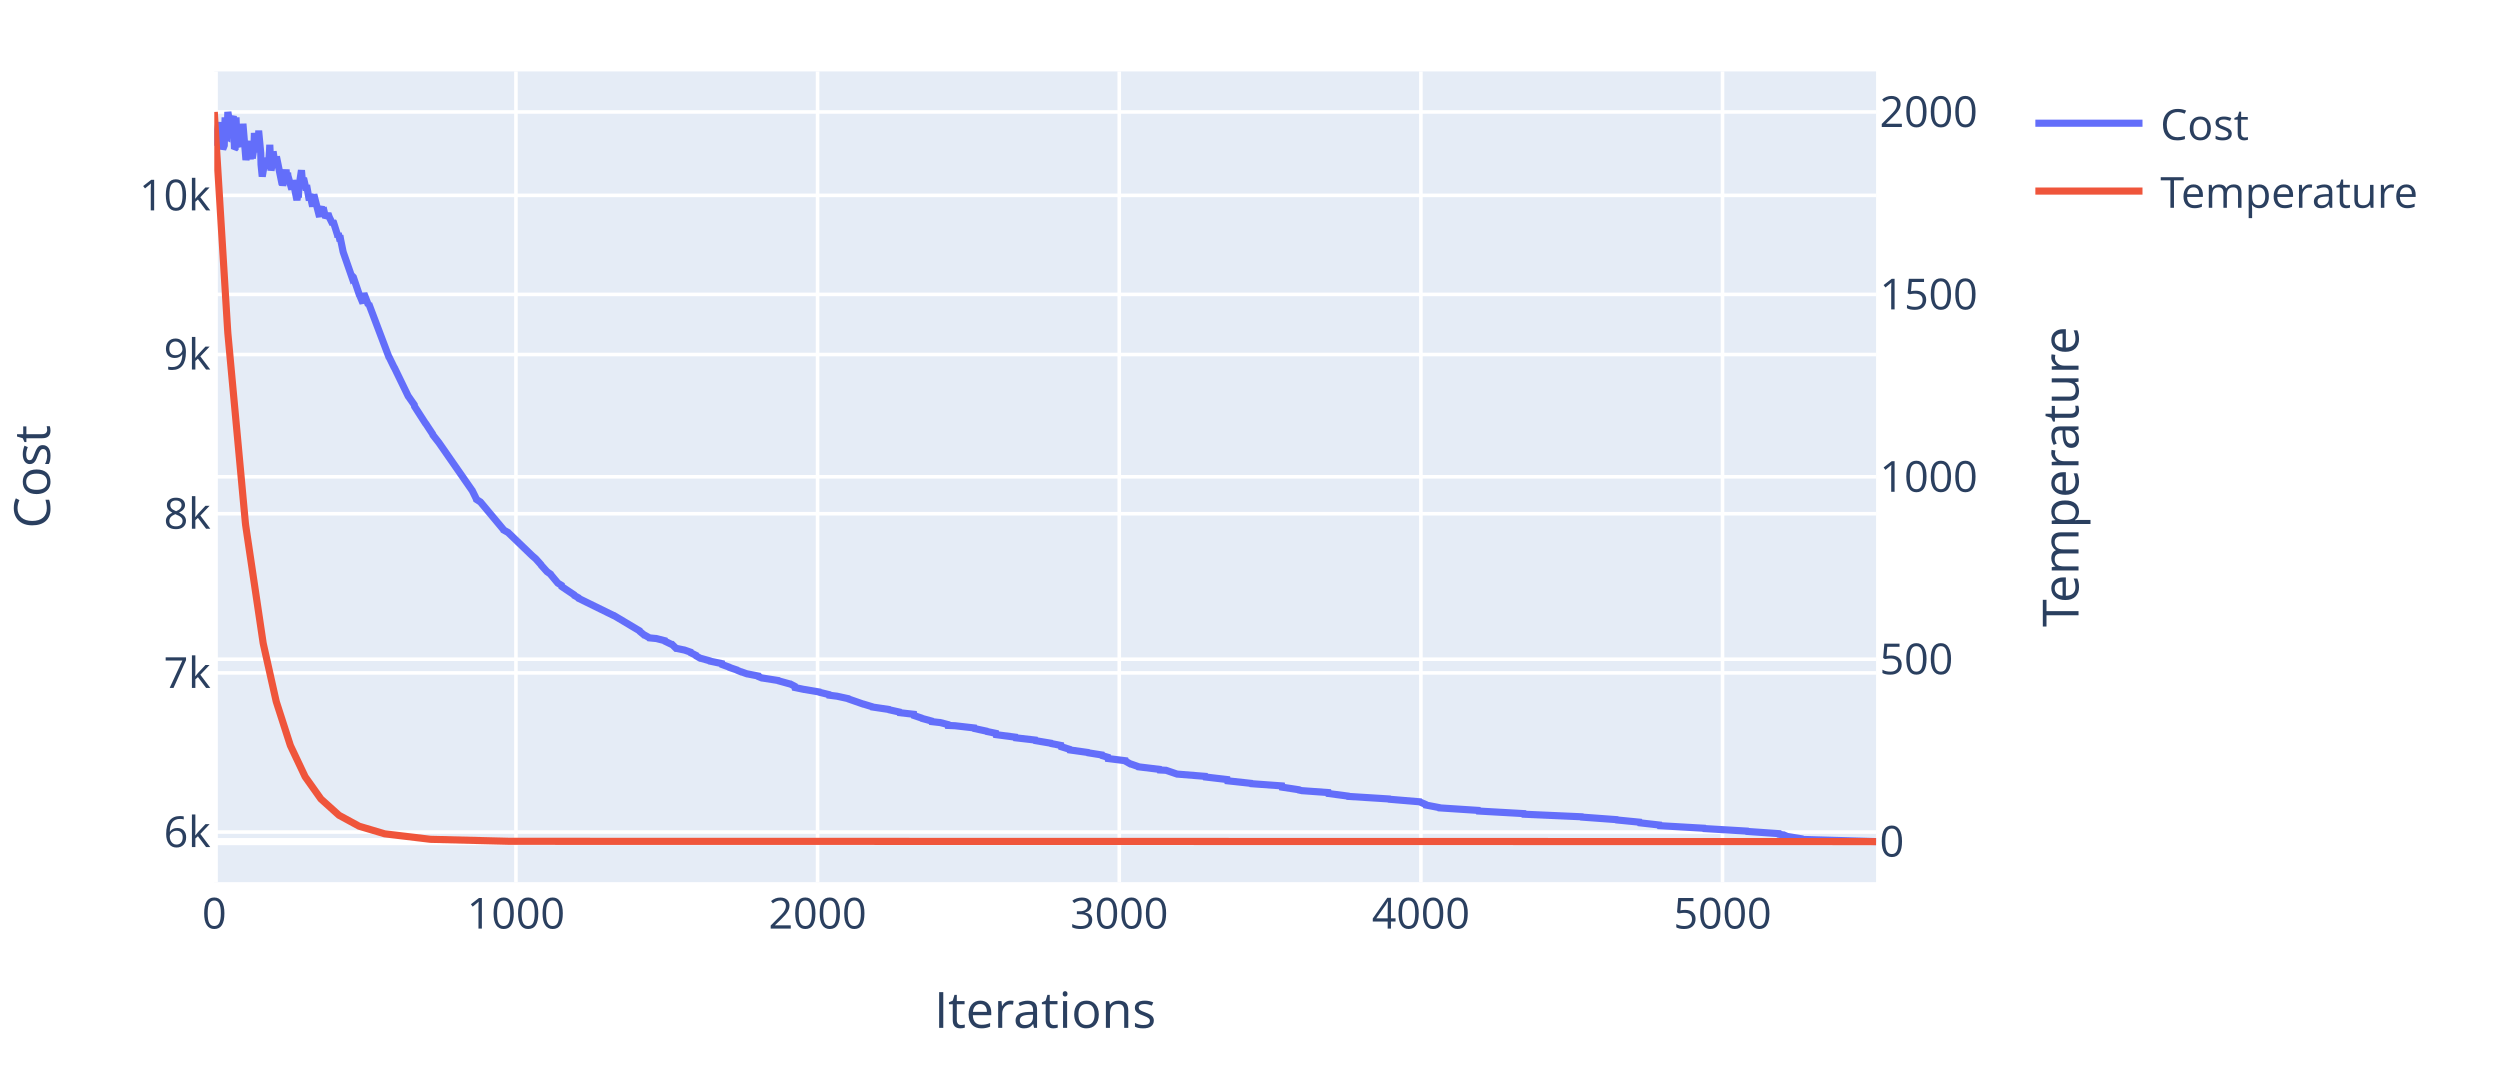
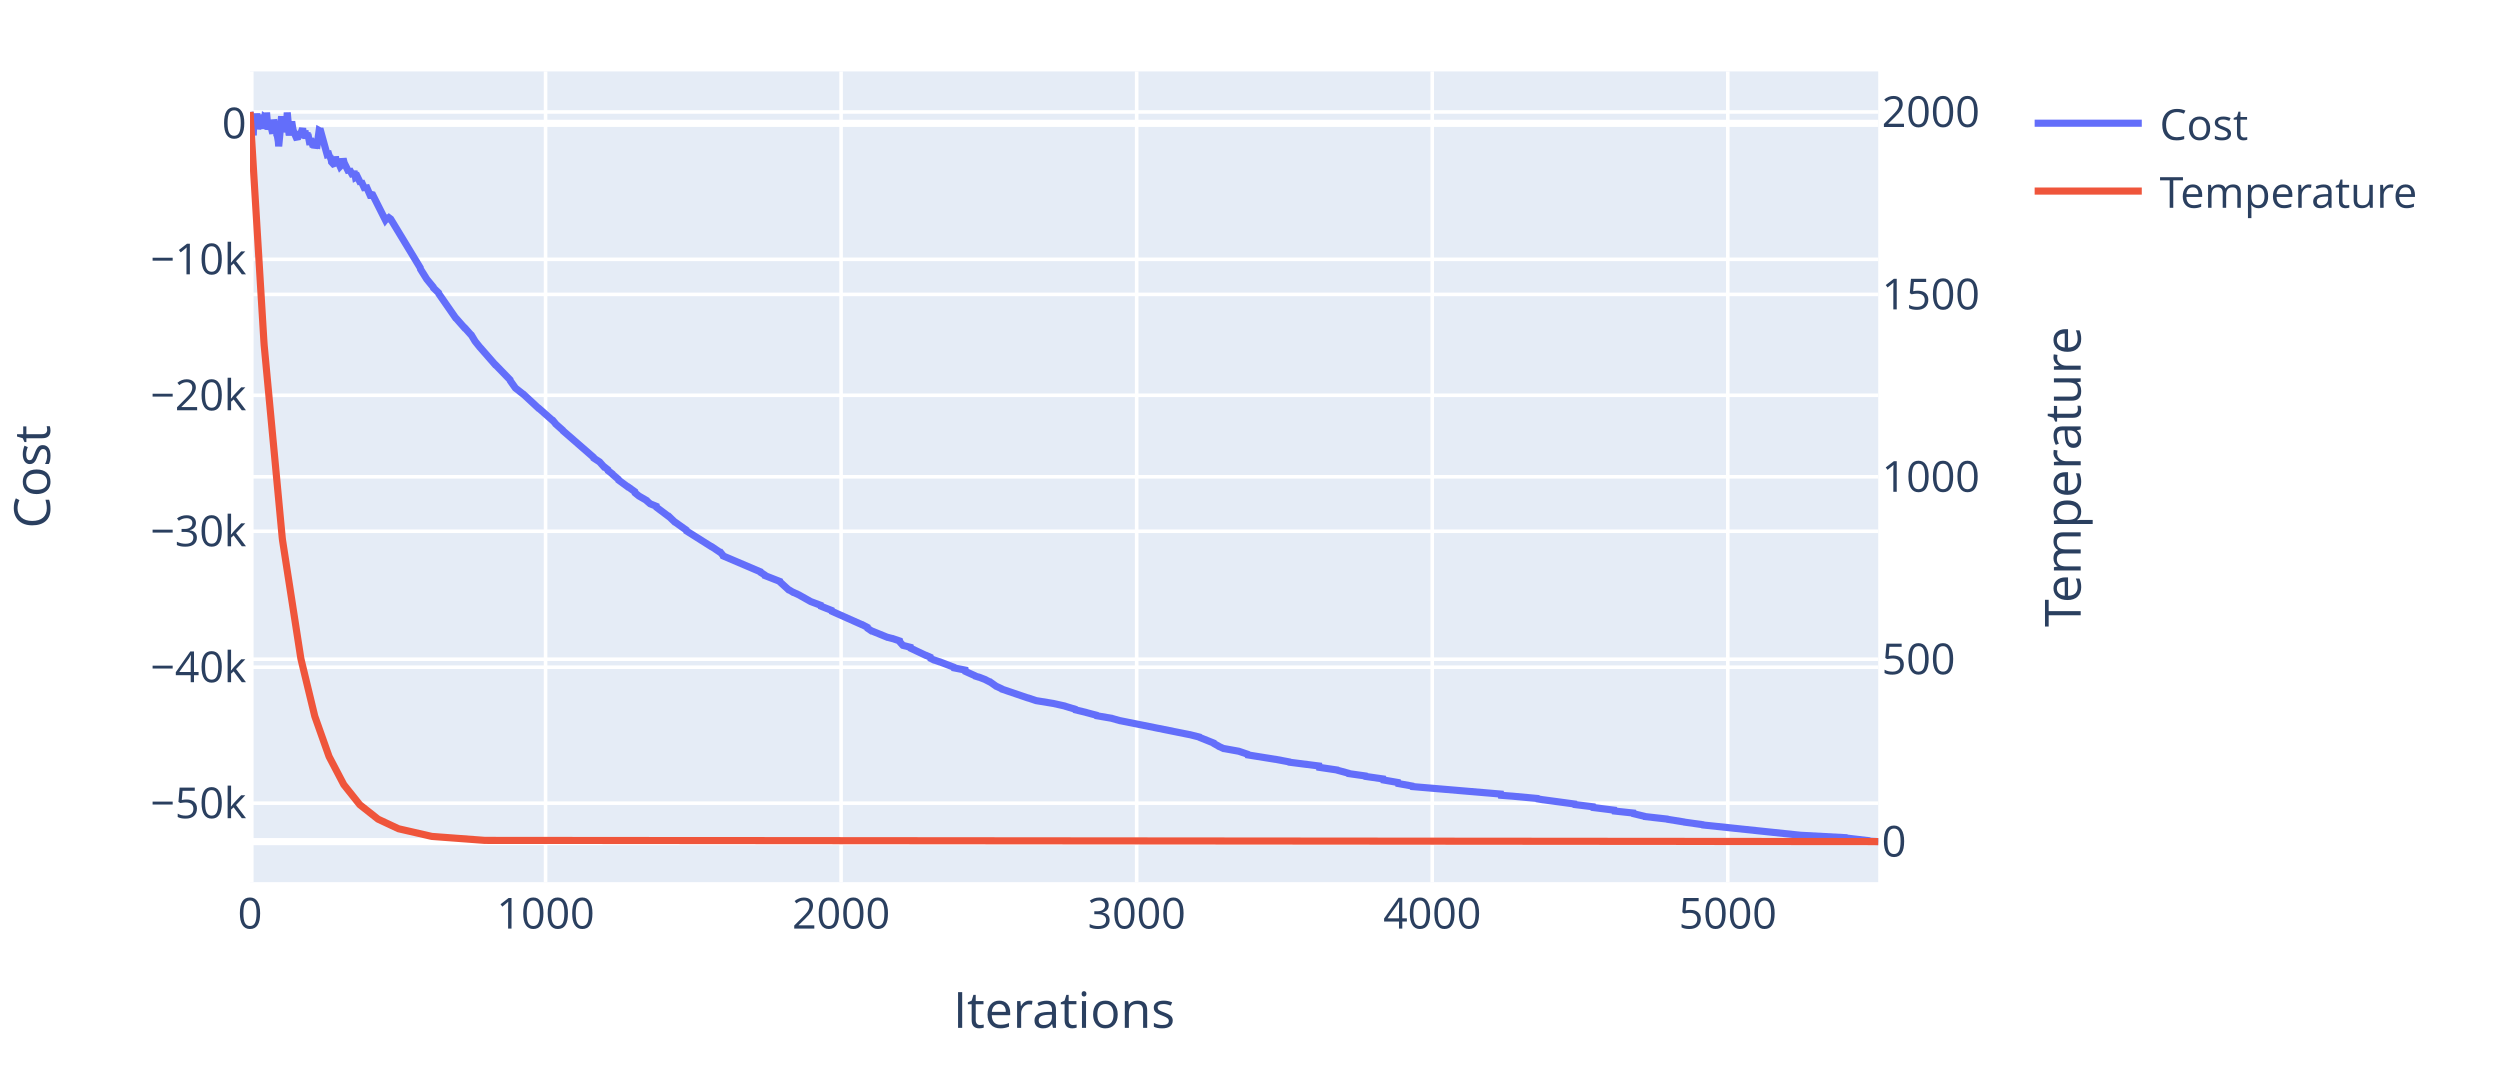
<svg xmlns="http://www.w3.org/2000/svg" class="main-svg" width="700" height="300" style="" viewBox="0 0 700 300">
  <rect x="0" y="0" width="700" height="300" style="fill: rgb(255, 255, 255); fill-opacity: 1;" />
-   <defs id="defs-30b057">
+   <defs id="defs-5cbf61">
    <g class="clips">
-       <clipPath id="clip30b057xyplot" class="plotclip">
-         <rect width="465.3" height="227" />
-       </clipPath>
-       <clipPath id="clip30b057xy2plot" class="plotclip">
-         <rect width="465.3" height="227" />
-       </clipPath>
-       <clipPath class="axesclip" id="clip30b057x">
-         <rect x="60" y="0" width="465.3" height="300" />
-       </clipPath>
-       <clipPath class="axesclip" id="clip30b057y">
+       <clipPath id="clip5cbf61xyplot" class="plotclip">
+         <rect width="455.9" height="227" />
+       </clipPath>
+       <clipPath id="clip5cbf61xy2plot" class="plotclip">
+         <rect width="455.9" height="227" />
+       </clipPath>
+       <clipPath class="axesclip" id="clip5cbf61x">
+         <rect x="70" y="0" width="455.9" height="300" />
+       </clipPath>
+       <clipPath class="axesclip" id="clip5cbf61y">
        <rect x="0" y="20" width="700" height="227" />
      </clipPath>
-       <clipPath class="axesclip" id="clip30b057xy">
-         <rect x="60" y="20" width="465.3" height="227" />
-       </clipPath>
-       <clipPath class="axesclip" id="clip30b057y2">
+       <clipPath class="axesclip" id="clip5cbf61xy">
+         <rect x="70" y="20" width="455.9" height="227" />
+       </clipPath>
+       <clipPath class="axesclip" id="clip5cbf61y2">
        <rect x="0" y="20" width="700" height="227" />
      </clipPath>
-       <clipPath class="axesclip" id="clip30b057xy2">
-         <rect x="60" y="20" width="465.3" height="227" />
+       <clipPath class="axesclip" id="clip5cbf61xy2">
+         <rect x="70" y="20" width="455.9" height="227" />
      </clipPath>
    </g>
    <g class="gradients" />
    <g class="patterns" />
  </defs>
  <g class="bglayer">
-     <rect class="bg" x="60" y="20" width="465.3" height="227" style="fill: rgb(229, 236, 246); fill-opacity: 1; stroke-width: 0;" />
+     <rect class="bg" x="70" y="20" width="455.9" height="227" style="fill: rgb(229, 236, 246); fill-opacity: 1; stroke-width: 0;" />
  </g>
  <g class="layer-below">
    <g class="imagelayer" />
    <g class="shapelayer" />
  </g>
  <g class="cartesianlayer">
    <g class="subplot xy">
      <g class="layer-subplot">
        <g class="shapelayer" />
        <g class="imagelayer" />
      </g>
      <g class="gridlayer">
        <g class="x">
-           <path class="xgrid crisp" transform="translate(144.46,0)" d="M0,20v227" style="stroke: rgb(255, 255, 255); stroke-opacity: 1; stroke-width: 1px;" />
-           <path class="xgrid crisp" transform="translate(228.92,0)" d="M0,20v227" style="stroke: rgb(255, 255, 255); stroke-opacity: 1; stroke-width: 1px;" />
-           <path class="xgrid crisp" transform="translate(313.39,0)" d="M0,20v227" style="stroke: rgb(255, 255, 255); stroke-opacity: 1; stroke-width: 1px;" />
-           <path class="xgrid crisp" transform="translate(397.85,0)" d="M0,20v227" style="stroke: rgb(255, 255, 255); stroke-opacity: 1; stroke-width: 1px;" />
-           <path class="xgrid crisp" transform="translate(482.31,0)" d="M0,20v227" style="stroke: rgb(255, 255, 255); stroke-opacity: 1; stroke-width: 1px;" />
+           <path class="xgrid crisp" transform="translate(152.76,0)" d="M0,20v227" style="stroke: rgb(255, 255, 255); stroke-opacity: 1; stroke-width: 1px;" />
+           <path class="xgrid crisp" transform="translate(235.51,0)" d="M0,20v227" style="stroke: rgb(255, 255, 255); stroke-opacity: 1; stroke-width: 1px;" />
+           <path class="xgrid crisp" transform="translate(318.27,0)" d="M0,20v227" style="stroke: rgb(255, 255, 255); stroke-opacity: 1; stroke-width: 1px;" />
+           <path class="xgrid crisp" transform="translate(401.02,0)" d="M0,20v227" style="stroke: rgb(255, 255, 255); stroke-opacity: 1; stroke-width: 1px;" />
+           <path class="xgrid crisp" transform="translate(483.78,0)" d="M0,20v227" style="stroke: rgb(255, 255, 255); stroke-opacity: 1; stroke-width: 1px;" />
        </g>
        <g class="y">
-           <path class="ygrid crisp" transform="translate(0,232.98)" d="M60,0h465.3" style="stroke: rgb(255, 255, 255); stroke-opacity: 1; stroke-width: 1px;" />
-           <path class="ygrid crisp" transform="translate(0,188.41)" d="M60,0h465.3" style="stroke: rgb(255, 255, 255); stroke-opacity: 1; stroke-width: 1px;" />
-           <path class="ygrid crisp" transform="translate(0,143.84)" d="M60,0h465.3" style="stroke: rgb(255, 255, 255); stroke-opacity: 1; stroke-width: 1px;" />
-           <path class="ygrid crisp" transform="translate(0,99.27)" d="M60,0h465.3" style="stroke: rgb(255, 255, 255); stroke-opacity: 1; stroke-width: 1px;" />
-           <path class="ygrid crisp" transform="translate(0,54.7)" d="M60,0h465.3" style="stroke: rgb(255, 255, 255); stroke-opacity: 1; stroke-width: 1px;" />
+           <path class="ygrid crisp" transform="translate(0,224.89)" d="M70,0h455.9" style="stroke: rgb(255, 255, 255); stroke-opacity: 1; stroke-width: 1px;" />
+           <path class="ygrid crisp" transform="translate(0,186.82)" d="M70,0h455.9" style="stroke: rgb(255, 255, 255); stroke-opacity: 1; stroke-width: 1px;" />
+           <path class="ygrid crisp" transform="translate(0,148.75)" d="M70,0h455.9" style="stroke: rgb(255, 255, 255); stroke-opacity: 1; stroke-width: 1px;" />
+           <path class="ygrid crisp" transform="translate(0,110.68)" d="M70,0h455.9" style="stroke: rgb(255, 255, 255); stroke-opacity: 1; stroke-width: 1px;" />
+           <path class="ygrid crisp" transform="translate(0,72.61)" d="M70,0h455.9" style="stroke: rgb(255, 255, 255); stroke-opacity: 1; stroke-width: 1px;" />
        </g>
        <g class="y2">
-           <path class="y2grid crisp" transform="translate(0,184.58)" d="M60,0h465.3" style="stroke: rgb(255, 255, 255); stroke-opacity: 1; stroke-width: 1px;" />
-           <path class="y2grid crisp" transform="translate(0,133.5)" d="M60,0h465.3" style="stroke: rgb(255, 255, 255); stroke-opacity: 1; stroke-width: 1px;" />
-           <path class="y2grid crisp" transform="translate(0,82.43)" d="M60,0h465.3" style="stroke: rgb(255, 255, 255); stroke-opacity: 1; stroke-width: 1px;" />
-           <path class="y2grid crisp" transform="translate(0,31.35)" d="M60,0h465.3" style="stroke: rgb(255, 255, 255); stroke-opacity: 1; stroke-width: 1px;" />
+           <path class="y2grid crisp" transform="translate(0,184.58)" d="M70,0h455.9" style="stroke: rgb(255, 255, 255); stroke-opacity: 1; stroke-width: 1px;" />
+           <path class="y2grid crisp" transform="translate(0,133.5)" d="M70,0h455.9" style="stroke: rgb(255, 255, 255); stroke-opacity: 1; stroke-width: 1px;" />
+           <path class="y2grid crisp" transform="translate(0,82.43)" d="M70,0h455.9" style="stroke: rgb(255, 255, 255); stroke-opacity: 1; stroke-width: 1px;" />
+           <path class="y2grid crisp" transform="translate(0,31.35)" d="M70,0h455.9" style="stroke: rgb(255, 255, 255); stroke-opacity: 1; stroke-width: 1px;" />
        </g>
      </g>
      <g class="zerolinelayer">
-         <path class="xzl zl crisp" transform="translate(60,0)" d="M0,20v227" style="stroke: rgb(255, 255, 255); stroke-opacity: 1; stroke-width: 2px;" />
-         <path class="y2zl zl crisp" transform="translate(0,235.65)" d="M60,0h465.3" style="stroke: rgb(255, 255, 255); stroke-opacity: 1; stroke-width: 2px;" />
+         <path class="xzl zl crisp" transform="translate(70,0)" d="M0,20v227" style="stroke: rgb(255, 255, 255); stroke-opacity: 1; stroke-width: 2px;" />
+         <path class="yzl zl crisp" transform="translate(0,34.54)" d="M70,0h455.9" style="stroke: rgb(255, 255, 255); stroke-opacity: 1; stroke-width: 2px;" />
+         <path class="y2zl zl crisp" transform="translate(0,235.65)" d="M70,0h455.9" style="stroke: rgb(255, 255, 255); stroke-opacity: 1; stroke-width: 2px;" />
      </g>
      <path class="xlines-below" />
      <path class="ylines-below" />
      <g class="overlines-below">
        <path class="xy2-x" />
        <path class="xy2-y" />
      </g>
      <g class="xaxislayer-below" />
      <g class="yaxislayer-below" />
      <g class="overaxes-below">
        <g class="xy2-x" />
        <g class="xy2-y" />
      </g>
-       <g class="plot" transform="translate(60,20)" clip-path="url(#clip30b057xyplot)">
+       <g class="plot" transform="translate(70,20)" clip-path="url(#clip5cbf61xyplot)">
        <g class="scatterlayer mlayer">
-           <g class="trace scatter trace3e487d" style="stroke-miterlimit: 2; opacity: 1;">
+           <g class="trace scatter trace852a5e" style="stroke-miterlimit: 2; opacity: 1;">
            <g class="fills" />
            <g class="errorbars" />
            <g class="lines">
-               <path class="js-line" d="M0,19.46L0.08,19.64L0.17,16.88L0.68,20.71L0.84,16.34L0.93,16.88L1.27,14.2L1.52,20.62L1.69,17.5L1.77,16.34L2.36,21.78L2.79,20.71L2.87,17.32L3.04,12.87L3.13,14.74L3.21,18.12L3.55,18.3L3.8,11.35L3.97,12.33L4.05,15.27L4.48,15.18L4.65,18.75L4.81,15.45L4.9,13.58L5.32,12.51L5.66,21.69L5.83,21.51L5.91,18.21L6.08,12.87L6.33,18.66L6.5,17.77L6.59,19.82L7.18,21.07L7.35,15.09L7.43,16.34L7.77,20.71L7.94,16.7L8.02,14.65L8.87,24.81L9.21,22.76L9.29,22.14L9.63,19.46L10.05,24.63L10.14,21.78L10.22,21.51L10.3,23.56L10.39,19.64L10.64,24.36L11.06,21.6L11.15,20L11.23,17.23L11.57,20.53L11.91,18.93L11.99,20.89L12.16,22.67L12.42,17.5L12.5,17.5L13.01,22.85L13.09,26.06L13.43,29.44L13.85,26.95L13.94,27.22L14.27,24.19L14.7,26.5L14.78,26.41L14.95,26.24L15.03,26.77L15.12,25.26L15.2,26.06L15.46,22.31L15.54,20.53L15.88,27.75L16.39,25.08L16.47,22.4L17.15,26.77L17.31,26.5L17.4,23.83L19,31.67L19.09,30.16L19.17,32.03L19.68,28.73L19.76,28.82L19.85,29.27L20.1,27.48L20.27,29.62L20.52,28.37L20.61,29.18L21.62,32.74L21.71,33.01L21.96,30.51L22.38,32.3L22.47,32.74L23.14,36.04L23.4,34.53L23.48,35.06L23.56,35.33L23.65,32.65L24.41,27.66L24.58,29.71L24.66,30.34L25,29.89L25.76,33.28L25.85,31.85L26.61,36.13L26.69,34.97L26.77,34.35L27.53,37.82L27.79,36.04L27.87,34.44L29.48,40.76L29.56,38.71L29.98,37.91L30.41,39.96L30.49,38.09L31.17,40.94L31.59,40.41L31.67,40.14L31.84,39.78L32.18,40.76L32.26,40.94L33.19,42.82L33.28,42.1L33.36,42.19L34.54,45.93L34.63,46.47L34.71,45.31L35.05,46.74L35.31,46.74L35.39,47.18L36.07,50.48L36.15,50.75L38.6,57.79L38.85,57.52L38.94,57.61L40.63,62.6L40.71,62.69L41.64,64.92L41.72,62.96L41.89,62.16L43.16,65.46L43.24,65.01L48.9,79.98L48.99,80.07L50.34,82.84L50.42,82.93L54.31,90.95L54.39,91.04L56,93.36L56.08,93.8L59.12,98.53L59.21,98.61L61.15,101.56L61.23,101.82L62.76,103.78L62.84,103.87L72.13,117.24L72.21,117.33L73.31,119.56L73.4,119.83L74.5,120.54L74.58,120.63L80.91,128.21L81,128.39L82.27,129.1L82.35,129.19L89.02,135.61L89.11,135.69L89.95,136.41L90.04,136.5L91.47,138.1L91.56,138.28L93.08,139.97L93.16,140.06L94.17,140.78L94.26,140.95L96.12,143.18L96.2,143.27L97.22,143.9L97.3,144.25L100.76,146.57L100.85,146.75L101.95,147.37L102.03,147.55L111.83,152.36L111.91,152.36L119.09,156.64L119.18,156.82L120.36,157.8L120.44,157.8L121.71,158.51L121.79,158.6L123.65,158.78L123.74,158.78L126.19,159.41L126.27,159.58L128.13,160.47L128.21,160.47L129.31,161.54L129.4,161.54L131.51,161.99L131.59,161.99L133.37,162.61L133.45,162.79L134.89,163.51L134.97,163.68L136.07,164.31L136.15,164.31L138.69,165.02L138.77,165.11L142.15,165.82L142.23,166.09L144.18,166.8L144.26,166.89L146.37,167.61L146.46,167.69L147.55,168.14L147.64,168.14L149.16,168.68L149.24,168.68L152.37,169.3L152.45,169.48L153.3,169.83L153.38,169.83L157.94,170.55L158.03,170.64L161.24,171.53L161.32,171.53L162.5,172.15L162.59,172.51L165.12,173.04L165.21,173.04L169.43,173.76L169.51,173.85L172.05,174.47L172.13,174.65L174.16,174.91L174.24,174.91L177.54,175.63L177.62,175.72L181.68,177.14L181.76,177.14L184.13,177.86L184.21,177.95L188.94,178.66L189.03,178.75L191.81,179.37L191.9,179.55L195.87,180L195.95,180.35L198.06,181.07L198.15,181.15L200.77,181.87L200.85,182.05L203.13,182.31L203.22,182.31L205.33,182.85L205.41,183.12L207.27,183.2L207.35,183.2L212.84,183.83L212.93,184.01L216.22,184.72L216.31,184.81L218.84,185.34L218.92,185.7L224.33,186.41L224.41,186.59L229.9,187.22L229.99,187.39L234.3,188.11L234.38,188.2L237.08,188.73L237.17,189.09L239.45,189.8L239.53,189.98L244.6,190.69L244.69,190.78L248.57,191.4L248.66,191.58L250.18,192.03L250.26,192.39L255.16,193.01L255.24,193.19L256.51,193.9L256.59,193.9L258.62,194.61L258.71,194.7L264.62,195.42L264.7,195.59L266.39,195.68L266.48,195.68L269.6,196.75L269.69,196.75L277.46,197.38L277.54,197.56L283.62,198.27L283.71,198.62L290.3,199.34L290.38,199.43L298.91,200.05L298.99,200.41L303.64,201.12L303.72,201.21L304.57,201.39L304.65,201.39L311.92,201.92L312,202.19L317.41,202.9L317.49,202.99L328.98,203.71L329.06,203.79L337.59,204.51L337.68,204.6L339.11,205.22L339.2,205.4L342.91,206.11L343,206.2L353.89,206.91L353.98,207.09L366.65,207.81L366.73,207.98L382.87,208.7L382.95,208.79L392.66,209.5L392.75,209.59L399.08,210.21L399.17,210.39L404.66,211.01L404.74,211.19L417.16,211.91L417.24,212L429.15,212.71L429.23,212.8L438.1,213.42L438.19,213.6L439.37,213.78L439.45,213.78L440.47,214.22L440.55,214.22L444.35,214.85L444.44,215.03L465.3,215.65" style="vector-effect: non-scaling-stroke; fill: none; stroke: rgb(99, 110, 250); stroke-opacity: 1; stroke-width: 2px; opacity: 1;" />
+               <path class="js-line" d="M0,11.35L0.91,17.91L0.99,15.71L1.08,13.24L1.32,12.24L1.57,15.83L1.74,14.14L1.82,14.26L1.9,11.73L2.15,16.16L2.48,14.46L2.57,15.01L2.9,12.28L3.39,13.5L3.48,14.8L3.72,15.99L4.14,12.77L4.3,12.87L4.39,13.54L4.55,14.08L4.63,11.51L5.05,16.28L5.46,14.19L5.54,13.97L6.37,17.42L6.45,15.82L6.54,14.86L6.62,13.5L7.2,16.31L7.28,16.67L7.45,15.84L7.53,18.13L7.61,17.75L7.94,19.69L8.03,20.97L8.85,12.56L9.02,15.05L9.1,15L9.6,14.65L10.01,16.87L10.18,16.53L10.26,14.66L10.43,11.51L10.84,15.87L10.92,17.42L11.01,17.83L11.25,16.72L11.34,17.06L11.42,15.72L11.67,14.01L12,16.06L12.08,16.47L13.24,19.15L13.32,17.4L13.57,18L13.65,16.76L14.07,18.41L14.32,17.87L14.4,16.89L14.73,15.95L15.14,18.59L15.23,18.42L15.31,17.49L15.39,16.56L15.72,18.8L15.97,17.07L16.05,18.01L16.22,17.57L16.8,20.56L16.88,19.1L16.96,18.85L17.71,21.09L17.88,20.25L17.96,20.4L18.12,21.4L18.62,20.2L18.7,20.58L18.79,20.6L19.36,16.54L19.7,16.73L19.78,16.73L21.6,23.31L21.68,23.29L21.76,22.31L22.18,23.68L22.26,23.97L22.34,23.67L22.76,24.83L22.84,25.38L23.75,26.37L23.83,25.33L23.92,23.81L24.25,26.08L24.58,25.23L24.66,25.24L25.24,26.59L25.57,26.25L25.65,25.41L25.82,26.3L26.07,24.39L26.4,25.76L26.48,25.81L27.72,28.32L27.81,27.39L28.88,29.33L28.96,28.53L29.13,27.95L29.46,29.28L29.54,29.69L30.04,29.43L31.03,31.44L31.12,30.72L32.27,33.19L32.36,32.6L32.44,31.92L33.93,35.33L34.26,34.51L34.34,34.53L37.9,41.59L38.07,41.37L38.15,40.43L39.14,41.81L39.31,41.27L39.39,41.33L47.67,54.99L47.75,55.37L49.49,58.16L49.57,58.26L51.31,60.38L51.39,60.63L52.8,61.99L52.88,62.27L57.6,69.06L57.68,69.1L60.08,71.82L60.16,71.83L61.9,73.77L61.98,73.82L62.98,75.48L63.06,75.6L64.38,77.25L64.47,77.33L68.69,82.16L68.77,82.18L72.82,86.36L72.91,86.66L74.31,88.64L74.4,88.72L76.47,90.35L76.55,90.38L80.77,94.3L80.85,94.31L84.74,97.74L84.82,97.75L85.49,98.55L85.57,98.69L87.56,100.46L87.64,100.61L96.16,108.03L96.24,108.26L97.9,109.35L97.98,109.45L99.14,110.74L99.22,110.74L100.22,111.54L100.3,111.8L101.46,112.69L101.54,112.84L103.11,114.18L103.2,114.42L105.84,116.36L105.93,116.36L107.75,117.68L107.83,118.02L108.91,118.89L108.99,118.93L111.06,120.14L111.14,120.28L111.97,120.99L112.05,121.06L113.79,121.77L113.87,122.08L117.18,124.57L117.26,124.57L118.92,126.16L119,126.18L122.15,128.42L122.23,128.67L129.18,133.06L129.26,133.06L131.66,134.67L131.75,134.67L132.41,135.47L132.49,135.66L142.92,140.11L143,140.29L144.08,140.96L144.16,141.15L148.38,142.81L148.46,143L150.78,145.12L150.86,145.12L152.1,145.87L152.19,145.87L153.76,146.6L153.84,146.65L156.99,148.43L157.07,148.46L159.8,149.49L159.88,149.74L162.86,150.92L162.95,151.17L171.3,154.89L171.39,154.89L172.88,155.67L172.96,155.94L174.03,156.67L174.12,156.67L178.5,158.46L178.59,158.46L179.83,158.79L179.91,158.79L181.9,159.47L181.98,159.76L182.72,160.61L182.81,160.7L184.96,161.26L185.04,161.53L189.26,163.52L189.34,163.52L190.5,164.03L190.59,164.35L191.5,164.8L191.58,164.8L193.07,165.32L193.15,165.32L197.04,166.81L197.12,167L200.27,167.63L200.35,168.01L203,169.21L203.08,169.3L203.99,169.59L204.08,169.59L205.9,170.29L205.98,170.35L207.14,170.94L207.22,170.94L208.96,172.17L209.04,172.19L210.45,172.85L210.53,172.95L217.81,175.43L217.9,175.43L220.13,176.18L220.21,176.19L224.76,176.94L224.85,176.95L228.16,177.69L228.24,177.74L231.05,178.59L231.14,178.76L234.12,179.48L234.2,179.52L237.01,180.27L237.09,180.41L241.32,181.13L241.4,181.17L243.63,181.8L243.71,181.8L263.08,185.7L263.16,185.7L265.89,186.4L265.98,186.51L269.87,188.07L269.95,188.22L271.19,188.91L271.27,188.99L272.6,189.59L272.68,189.59L276.82,190.34L276.9,190.36L279.3,191.18L279.38,191.37L287.08,192.61L287.16,192.61L290.97,193.33L291.05,193.42L299.33,194.48L299.41,194.86L304.46,195.61L304.54,195.68L307.52,196.49L307.6,196.6L312.32,197.27L312.4,197.4L317.28,198.11L317.37,198.39L321.42,199.1L321.51,199.39L325.39,200.09L325.48,200.24L350.22,202.34L350.3,202.68L353.12,202.9L353.2,202.9L360.48,203.57L360.57,203.69L362.06,203.94L362.14,203.94L370.91,205.13L370.99,205.28L376.04,205.9L376.12,206.11L382,206.85L382.08,207.09L387.38,207.66L387.46,207.85L390.44,208.56L390.52,208.63L396.81,209.34L396.9,209.4L401.53,210.15L401.61,210.19L406.74,210.91L406.83,210.99L434.22,213.88L434.3,213.88L446.8,214.55L446.88,214.64L453.09,215.37L453.17,215.51L455.9,215.65" style="vector-effect: non-scaling-stroke; fill: none; stroke: rgb(99, 110, 250); stroke-opacity: 1; stroke-width: 2px; opacity: 1;" />
            </g>
            <g class="points" />
            <g class="text" />
          </g>
        </g>
      </g>
      <g class="overplot">
-         <g class="xy2" transform="translate(60,20)" clip-path="url(#clip30b057xy2plot)">
+         <g class="xy2" transform="translate(70,20)" clip-path="url(#clip5cbf61xy2plot)">
          <g class="scatterlayer mlayer">
-             <g class="trace scatter traceaf1561" style="stroke-miterlimit: 2; opacity: 1;">
+             <g class="trace scatter trace74b639" style="stroke-miterlimit: 2; opacity: 1;">
              <g class="fills" />
              <g class="errorbars" />
              <g class="lines">
-                 <path class="js-line" d="M0,11.35L3.72,72.17L3.8,73.32L8.7,126.33L8.78,127.04L13.68,160.04L13.77,160.48L17.31,176.28L17.4,176.6L21.28,188.66L21.37,188.88L25.42,197.44L25.51,197.59L29.82,203.66L29.9,203.75L34.88,208.24L34.97,208.3L40.54,211.33L40.63,211.36L47.64,213.45L47.72,213.47L60.56,215.01L60.64,215.01L82.77,215.57L82.86,215.57L465.3,215.65" style="vector-effect: non-scaling-stroke; fill: none; stroke: rgb(239, 85, 59); stroke-opacity: 1; stroke-width: 2px; opacity: 1;" />
+                 <path class="js-line" d="M0,11.35L3.89,75.59L3.97,76.71L9.02,130.53L9.1,131.21L14.23,164.33L14.32,164.74L18.12,180.47L18.21,180.75L22.1,191.72L22.18,191.91L26.23,199.64L26.32,199.77L30.7,205.27L30.79,205.36L35.83,209.34L35.92,209.39L41.54,212.03L41.63,212.06L50.89,214.19L50.98,214.2L65.79,215.31L65.87,215.31L455.9,215.65" style="vector-effect: non-scaling-stroke; fill: none; stroke: rgb(239, 85, 59); stroke-opacity: 1; stroke-width: 2px; opacity: 1;" />
              </g>
              <g class="points" />
              <g class="text" />
            </g>
          </g>
        </g>
      </g>
      <path class="xlines-above crisp" d="M0,0" style="fill: none;" />
      <path class="ylines-above crisp" d="M0,0" style="fill: none;" />
      <g class="overlines-above">
        <path class="xy2-x crisp" d="M0,0" style="fill: none;" />
        <path class="xy2-y crisp" d="M0,0" style="fill: none;" />
      </g>
      <g class="xaxislayer-above">
        <g class="xtick">
-           <text text-anchor="middle" x="0" y="260" transform="translate(60,0)" style="font-family: 'Open Sans', verdana, arial, sans-serif; font-size: 12px; fill: rgb(42, 63, 95); fill-opacity: 1; white-space: pre; opacity: 1;">0</text>
-         </g>
-         <g class="xtick">
-           <text text-anchor="middle" x="0" y="260" style="font-family: 'Open Sans', verdana, arial, sans-serif; font-size: 12px; fill: rgb(42, 63, 95); fill-opacity: 1; white-space: pre; opacity: 1;" transform="translate(144.46,0)">1000</text>
-         </g>
-         <g class="xtick">
-           <text text-anchor="middle" x="0" y="260" style="font-family: 'Open Sans', verdana, arial, sans-serif; font-size: 12px; fill: rgb(42, 63, 95); fill-opacity: 1; white-space: pre; opacity: 1;" transform="translate(228.92,0)">2000</text>
-         </g>
-         <g class="xtick">
-           <text text-anchor="middle" x="0" y="260" style="font-family: 'Open Sans', verdana, arial, sans-serif; font-size: 12px; fill: rgb(42, 63, 95); fill-opacity: 1; white-space: pre; opacity: 1;" transform="translate(313.39,0)">3000</text>
-         </g>
-         <g class="xtick">
-           <text text-anchor="middle" x="0" y="260" style="font-family: 'Open Sans', verdana, arial, sans-serif; font-size: 12px; fill: rgb(42, 63, 95); fill-opacity: 1; white-space: pre; opacity: 1;" transform="translate(397.85,0)">4000</text>
-         </g>
-         <g class="xtick">
-           <text text-anchor="middle" x="0" y="260" style="font-family: 'Open Sans', verdana, arial, sans-serif; font-size: 12px; fill: rgb(42, 63, 95); fill-opacity: 1; white-space: pre; opacity: 1;" transform="translate(482.31,0)">5000</text>
+           <text text-anchor="middle" x="0" y="260" transform="translate(70,0)" style="font-family: 'Open Sans', verdana, arial, sans-serif; font-size: 12px; fill: rgb(42, 63, 95); fill-opacity: 1; white-space: pre; opacity: 1;">0</text>
+         </g>
+         <g class="xtick">
+           <text text-anchor="middle" x="0" y="260" style="font-family: 'Open Sans', verdana, arial, sans-serif; font-size: 12px; fill: rgb(42, 63, 95); fill-opacity: 1; white-space: pre; opacity: 1;" transform="translate(152.76,0)">1000</text>
+         </g>
+         <g class="xtick">
+           <text text-anchor="middle" x="0" y="260" style="font-family: 'Open Sans', verdana, arial, sans-serif; font-size: 12px; fill: rgb(42, 63, 95); fill-opacity: 1; white-space: pre; opacity: 1;" transform="translate(235.51,0)">2000</text>
+         </g>
+         <g class="xtick">
+           <text text-anchor="middle" x="0" y="260" style="font-family: 'Open Sans', verdana, arial, sans-serif; font-size: 12px; fill: rgb(42, 63, 95); fill-opacity: 1; white-space: pre; opacity: 1;" transform="translate(318.27,0)">3000</text>
+         </g>
+         <g class="xtick">
+           <text text-anchor="middle" x="0" y="260" style="font-family: 'Open Sans', verdana, arial, sans-serif; font-size: 12px; fill: rgb(42, 63, 95); fill-opacity: 1; white-space: pre; opacity: 1;" transform="translate(401.02,0)">4000</text>
+         </g>
+         <g class="xtick">
+           <text text-anchor="middle" x="0" y="260" style="font-family: 'Open Sans', verdana, arial, sans-serif; font-size: 12px; fill: rgb(42, 63, 95); fill-opacity: 1; white-space: pre; opacity: 1;" transform="translate(483.78,0)">5000</text>
        </g>
      </g>
      <g class="yaxislayer-above">
        <g class="ytick">
-           <text text-anchor="end" x="59" y="4.2" transform="translate(0,232.98)" style="font-family: 'Open Sans', verdana, arial, sans-serif; font-size: 12px; fill: rgb(42, 63, 95); fill-opacity: 1; white-space: pre; opacity: 1;">6k</text>
-         </g>
-         <g class="ytick">
-           <text text-anchor="end" x="59" y="4.2" style="font-family: 'Open Sans', verdana, arial, sans-serif; font-size: 12px; fill: rgb(42, 63, 95); fill-opacity: 1; white-space: pre; opacity: 1;" transform="translate(0,188.41)">7k</text>
-         </g>
-         <g class="ytick">
-           <text text-anchor="end" x="59" y="4.2" style="font-family: 'Open Sans', verdana, arial, sans-serif; font-size: 12px; fill: rgb(42, 63, 95); fill-opacity: 1; white-space: pre; opacity: 1;" transform="translate(0,143.84)">8k</text>
-         </g>
-         <g class="ytick">
-           <text text-anchor="end" x="59" y="4.2" style="font-family: 'Open Sans', verdana, arial, sans-serif; font-size: 12px; fill: rgb(42, 63, 95); fill-opacity: 1; white-space: pre; opacity: 1;" transform="translate(0,99.27)">9k</text>
-         </g>
-         <g class="ytick">
-           <text text-anchor="end" x="59" y="4.2" style="font-family: 'Open Sans', verdana, arial, sans-serif; font-size: 12px; fill: rgb(42, 63, 95); fill-opacity: 1; white-space: pre; opacity: 1;" transform="translate(0,54.7)">10k</text>
+           <text text-anchor="end" x="69" y="4.2" transform="translate(0,224.89)" style="font-family: 'Open Sans', verdana, arial, sans-serif; font-size: 12px; fill: rgb(42, 63, 95); fill-opacity: 1; white-space: pre; opacity: 1;">−50k</text>
+         </g>
+         <g class="ytick">
+           <text text-anchor="end" x="69" y="4.2" style="font-family: 'Open Sans', verdana, arial, sans-serif; font-size: 12px; fill: rgb(42, 63, 95); fill-opacity: 1; white-space: pre; opacity: 1;" transform="translate(0,186.82)">−40k</text>
+         </g>
+         <g class="ytick">
+           <text text-anchor="end" x="69" y="4.2" style="font-family: 'Open Sans', verdana, arial, sans-serif; font-size: 12px; fill: rgb(42, 63, 95); fill-opacity: 1; white-space: pre; opacity: 1;" transform="translate(0,148.75)">−30k</text>
+         </g>
+         <g class="ytick">
+           <text text-anchor="end" x="69" y="4.2" style="font-family: 'Open Sans', verdana, arial, sans-serif; font-size: 12px; fill: rgb(42, 63, 95); fill-opacity: 1; white-space: pre; opacity: 1;" transform="translate(0,110.68)">−20k</text>
+         </g>
+         <g class="ytick">
+           <text text-anchor="end" x="69" y="4.2" style="font-family: 'Open Sans', verdana, arial, sans-serif; font-size: 12px; fill: rgb(42, 63, 95); fill-opacity: 1; white-space: pre; opacity: 1;" transform="translate(0,72.61)">−10k</text>
+         </g>
+         <g class="ytick">
+           <text text-anchor="end" x="69" y="4.2" style="font-family: 'Open Sans', verdana, arial, sans-serif; font-size: 12px; fill: rgb(42, 63, 95); fill-opacity: 1; white-space: pre; opacity: 1;" transform="translate(0,34.54)">0</text>
        </g>
      </g>
      <g class="overaxes-above">
        <g class="xy2-x" />
        <g class="xy2-y">
          <g class="y2tick">
-             <text text-anchor="start" x="526.3" y="4.2" transform="translate(0,235.65)" style="font-family: 'Open Sans', verdana, arial, sans-serif; font-size: 12px; fill: rgb(42, 63, 95); fill-opacity: 1; white-space: pre; opacity: 1;">0</text>
-           </g>
-           <g class="y2tick">
-             <text text-anchor="start" x="526.3" y="4.2" style="font-family: 'Open Sans', verdana, arial, sans-serif; font-size: 12px; fill: rgb(42, 63, 95); fill-opacity: 1; white-space: pre; opacity: 1;" transform="translate(0,184.58)">500</text>
-           </g>
-           <g class="y2tick">
-             <text text-anchor="start" x="526.3" y="4.2" style="font-family: 'Open Sans', verdana, arial, sans-serif; font-size: 12px; fill: rgb(42, 63, 95); fill-opacity: 1; white-space: pre; opacity: 1;" transform="translate(0,133.5)">1000</text>
-           </g>
-           <g class="y2tick">
-             <text text-anchor="start" x="526.3" y="4.2" style="font-family: 'Open Sans', verdana, arial, sans-serif; font-size: 12px; fill: rgb(42, 63, 95); fill-opacity: 1; white-space: pre; opacity: 1;" transform="translate(0,82.43)">1500</text>
-           </g>
-           <g class="y2tick">
-             <text text-anchor="start" x="526.3" y="4.2" style="font-family: 'Open Sans', verdana, arial, sans-serif; font-size: 12px; fill: rgb(42, 63, 95); fill-opacity: 1; white-space: pre; opacity: 1;" transform="translate(0,31.35)">2000</text>
+             <text text-anchor="start" x="526.9" y="4.2" transform="translate(0,235.65)" style="font-family: 'Open Sans', verdana, arial, sans-serif; font-size: 12px; fill: rgb(42, 63, 95); fill-opacity: 1; white-space: pre; opacity: 1;">0</text>
+           </g>
+           <g class="y2tick">
+             <text text-anchor="start" x="526.9" y="4.2" style="font-family: 'Open Sans', verdana, arial, sans-serif; font-size: 12px; fill: rgb(42, 63, 95); fill-opacity: 1; white-space: pre; opacity: 1;" transform="translate(0,184.58)">500</text>
+           </g>
+           <g class="y2tick">
+             <text text-anchor="start" x="526.9" y="4.2" style="font-family: 'Open Sans', verdana, arial, sans-serif; font-size: 12px; fill: rgb(42, 63, 95); fill-opacity: 1; white-space: pre; opacity: 1;" transform="translate(0,133.5)">1000</text>
+           </g>
+           <g class="y2tick">
+             <text text-anchor="start" x="526.9" y="4.2" style="font-family: 'Open Sans', verdana, arial, sans-serif; font-size: 12px; fill: rgb(42, 63, 95); fill-opacity: 1; white-space: pre; opacity: 1;" transform="translate(0,82.43)">1500</text>
+           </g>
+           <g class="y2tick">
+             <text text-anchor="start" x="526.9" y="4.2" style="font-family: 'Open Sans', verdana, arial, sans-serif; font-size: 12px; fill: rgb(42, 63, 95); fill-opacity: 1; white-space: pre; opacity: 1;" transform="translate(0,31.35)">2000</text>
          </g>
        </g>
      </g>
    </g>
    <g class="subplot xy2" />
  </g>
  <g class="polarlayer" />
  <g class="smithlayer" />
  <g class="ternarylayer" />
  <g class="geolayer" />
  <g class="funnelarealayer" />
  <g class="pielayer" />
  <g class="iciclelayer" />
  <g class="treemaplayer" />
  <g class="sunburstlayer" />
  <g class="glimages" />
-   <defs id="topdefs-30b057">
+   <defs id="topdefs-5cbf61">
    <g class="clips" />
-     <clipPath id="legend30b057">
+     <clipPath id="legend5cbf61">
      <rect width="123" height="48" x="0" y="0" />
    </clipPath>
  </defs>
  <g class="layer-above">
    <g class="imagelayer" />
    <g class="shapelayer" />
  </g>
  <g class="infolayer">
-     <g class="legend" pointer-events="all" transform="translate(564.9,20)">
+     <g class="legend" pointer-events="all" transform="translate(564.7,20)">
      <rect class="bg" shape-rendering="crispEdges" style="stroke: rgb(68, 68, 68); stroke-opacity: 1; fill: rgb(255, 255, 255); fill-opacity: 1; stroke-width: 0px;" width="123" height="48" x="0" y="0" />
-       <g class="scrollbox" transform="" clip-path="url(#legend30b057)">
+       <g class="scrollbox" transform="" clip-path="url(#legend5cbf61)">
        <g class="groups">
          <g class="traces" transform="translate(0,14.5)" style="opacity: 1;">
            <text class="legendtext" text-anchor="start" x="40" y="4.68" style="font-family: 'Open Sans', verdana, arial, sans-serif; font-size: 12px; fill: rgb(42, 63, 95); fill-opacity: 1; white-space: pre;">Cost</text>
            <g class="layers" style="opacity: 1;">
              <g class="legendfill" />
              <g class="legendlines">
                <path class="js-line" d="M5,0h30" style="fill: none; stroke: rgb(99, 110, 250); stroke-opacity: 1; stroke-width: 2px;" />
              </g>
              <g class="legendsymbols">
                <g class="legendpoints" />
              </g>
            </g>
            <rect class="legendtoggle" x="0" y="-9.5" width="117.266" height="19" style="fill: rgb(0, 0, 0); fill-opacity: 0;" />
          </g>
          <g class="traces" transform="translate(0,33.5)" style="opacity: 1;">
            <text class="legendtext" text-anchor="start" x="40" y="4.68" style="font-family: 'Open Sans', verdana, arial, sans-serif; font-size: 12px; fill: rgb(42, 63, 95); fill-opacity: 1; white-space: pre;">Temperature</text>
            <g class="layers" style="opacity: 1;">
              <g class="legendfill" />
              <g class="legendlines">
                <path class="js-line" d="M5,0h30" style="fill: none; stroke: rgb(239, 85, 59); stroke-opacity: 1; stroke-width: 2px;" />
              </g>
              <g class="legendsymbols">
                <g class="legendpoints" />
              </g>
            </g>
            <rect class="legendtoggle" x="0" y="-9.5" width="117.266" height="19" style="fill: rgb(0, 0, 0); fill-opacity: 0;" />
          </g>
        </g>
      </g>
      <rect class="scrollbar" rx="20" ry="3" width="0" height="0" style="fill: rgb(128, 139, 164); fill-opacity: 1;" x="0" y="0" />
    </g>
    <g class="g-gtitle" />
    <g class="g-xtitle">
-       <text class="xtitle" x="292.65" y="287.8" text-anchor="middle" style="font-family: 'Open Sans', verdana, arial, sans-serif; font-size: 14px; fill: rgb(42, 63, 95); opacity: 1; font-weight: normal; white-space: pre;">Iterations</text>
-     </g>
-     <g class="g-ytitle" transform="translate(2.15918,0)">
-       <text class="ytitle" transform="rotate(-90,11.84063,133.5)" x="11.841" y="133.5" text-anchor="middle" style="font-family: 'Open Sans', verdana, arial, sans-serif; font-size: 14px; fill: rgb(42, 63, 95); opacity: 1; font-weight: normal; white-space: pre;">Cost</text>
+       <text class="xtitle" x="297.95" y="287.8" text-anchor="middle" style="font-family: 'Open Sans', verdana, arial, sans-serif; font-size: 14px; fill: rgb(42, 63, 95); opacity: 1; font-weight: normal; white-space: pre;">Iterations</text>
+     </g>
+     <g class="g-ytitle" transform="translate(1.987305,0)">
+       <text class="ytitle" transform="rotate(-90,12.0125,133.5)" x="12.013" y="133.5" text-anchor="middle" style="font-family: 'Open Sans', verdana, arial, sans-serif; font-size: 14px; fill: rgb(42, 63, 95); opacity: 1; font-weight: normal; white-space: pre;">Cost</text>
    </g>
    <g class="g-y2title">
-       <text class="y2title" transform="rotate(-90,581.9875,133.5)" x="581.987" y="133.5" text-anchor="middle" style="font-family: 'Open Sans', verdana, arial, sans-serif; font-size: 14px; fill: rgb(42, 63, 95); opacity: 1; font-weight: normal; white-space: pre;">Temperature</text>
+       <text class="y2title" transform="rotate(-90,582.5969,133.5)" x="582.597" y="133.5" text-anchor="middle" style="font-family: 'Open Sans', verdana, arial, sans-serif; font-size: 14px; fill: rgb(42, 63, 95); opacity: 1; font-weight: normal; white-space: pre;">Temperature</text>
    </g>
  </g>
</svg>
